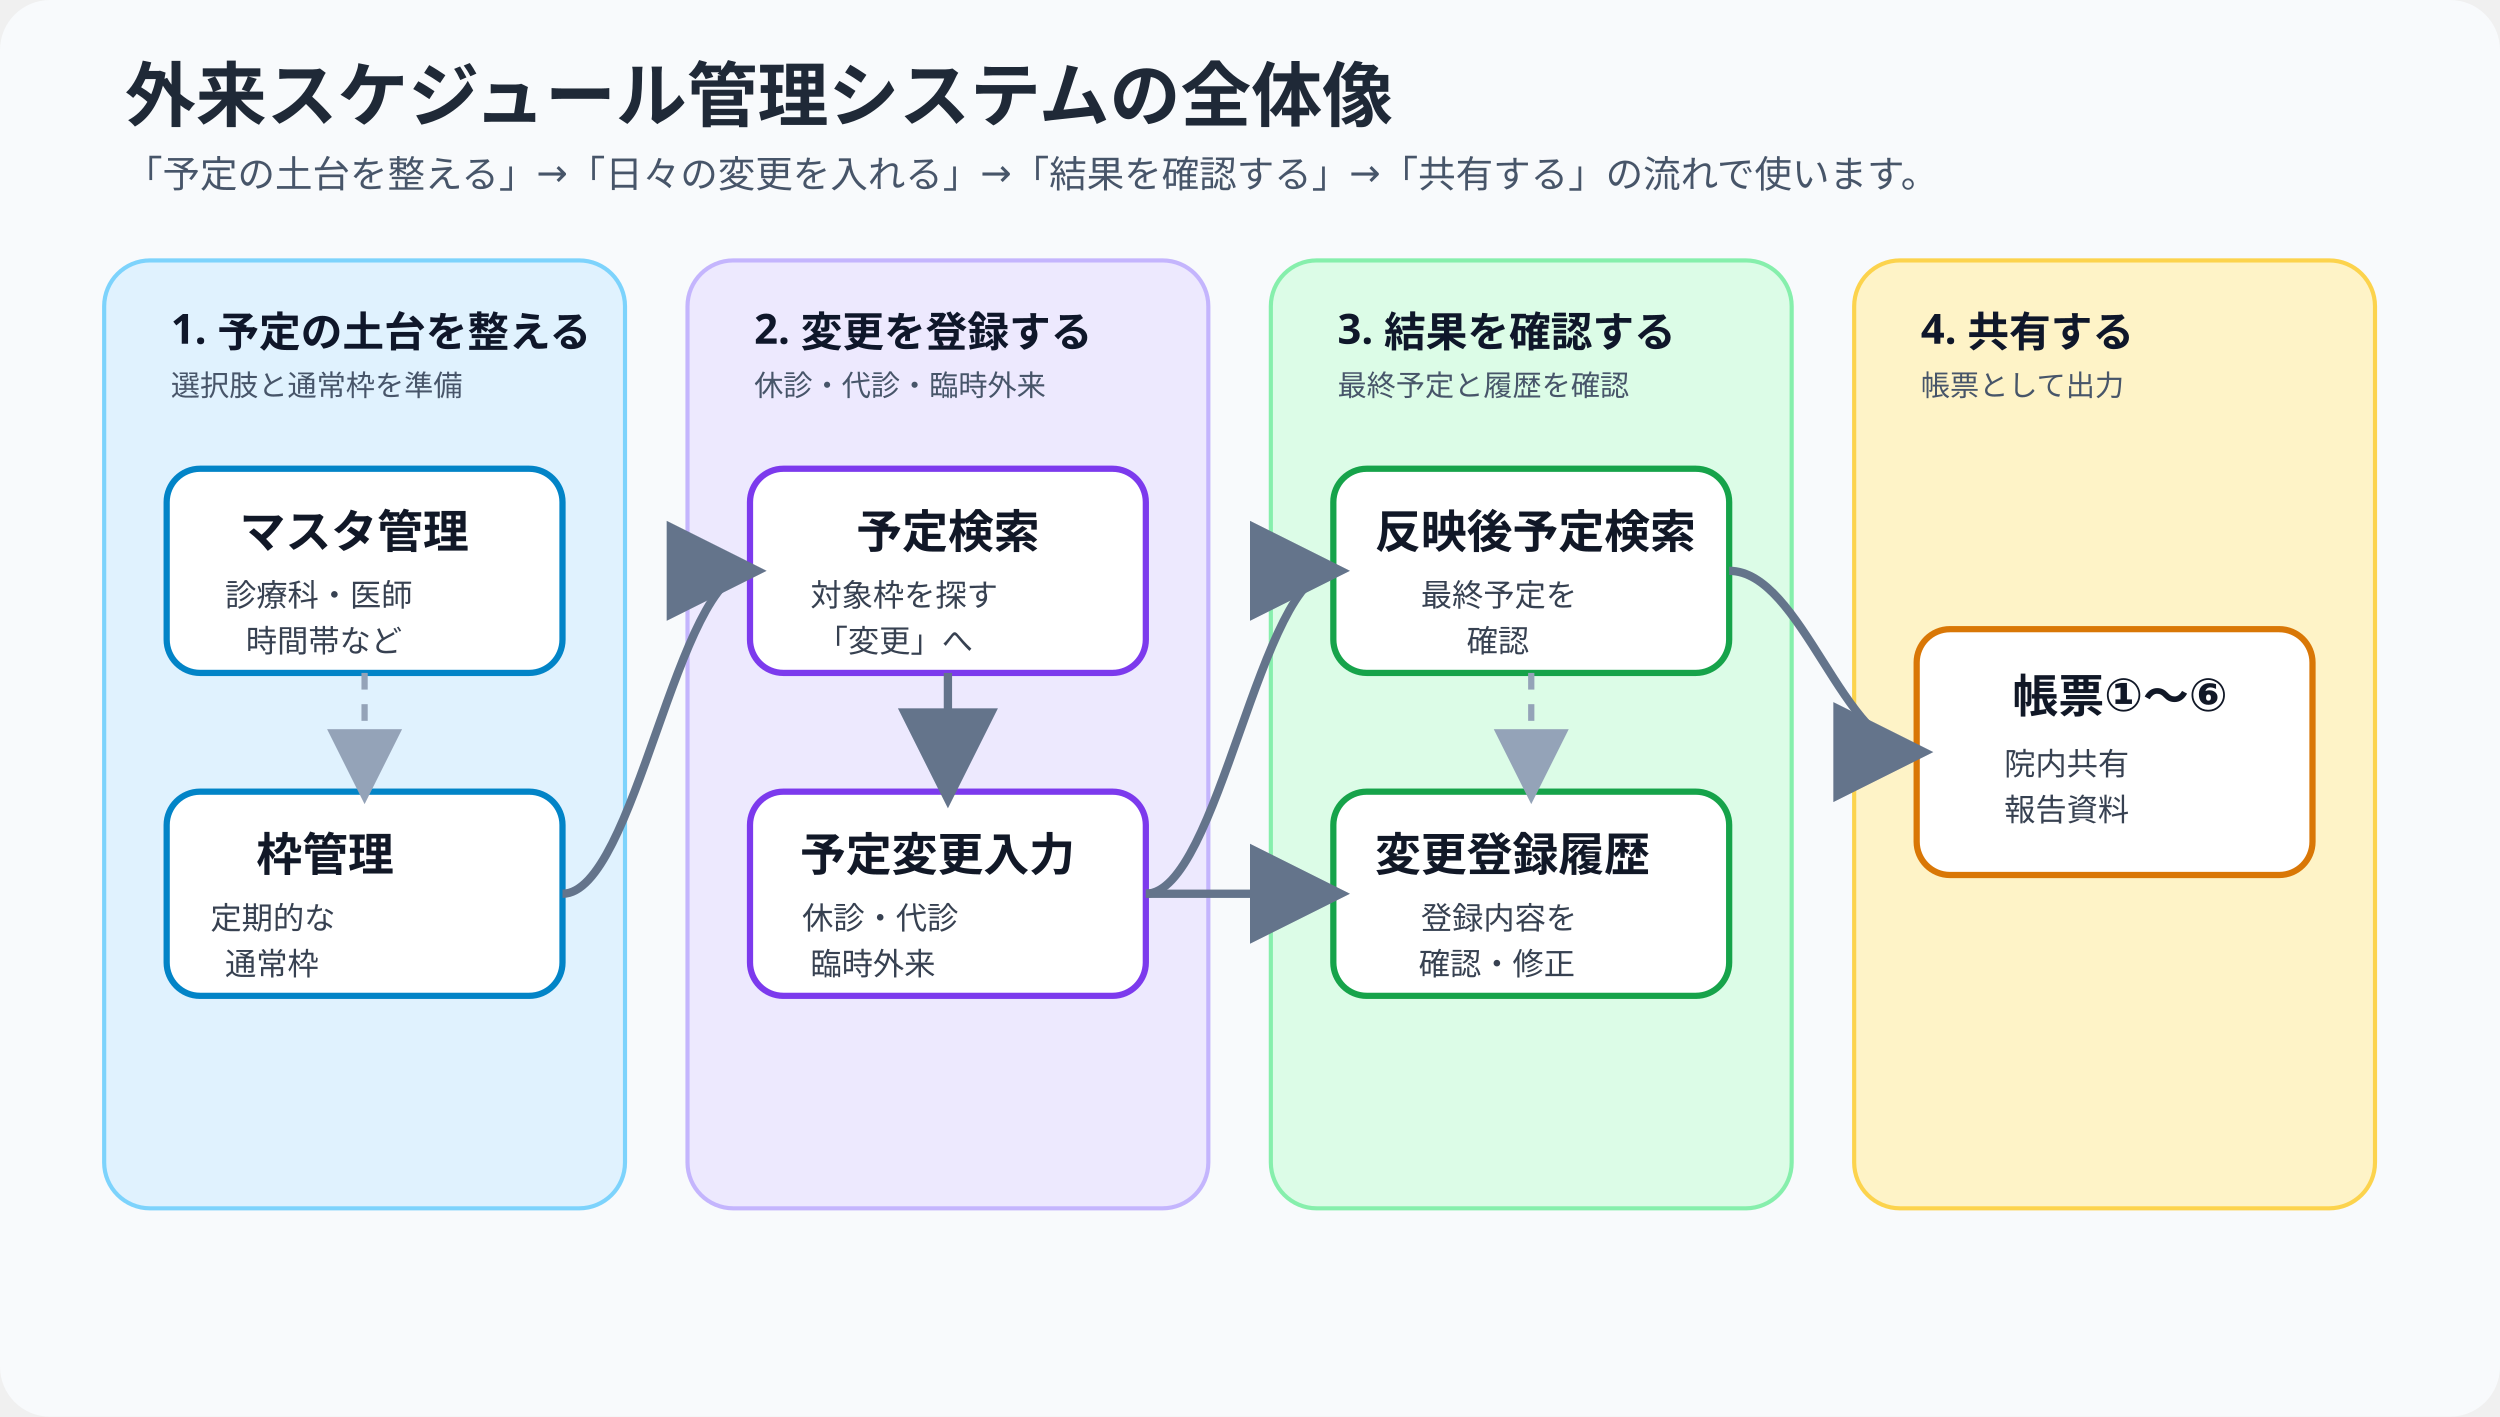
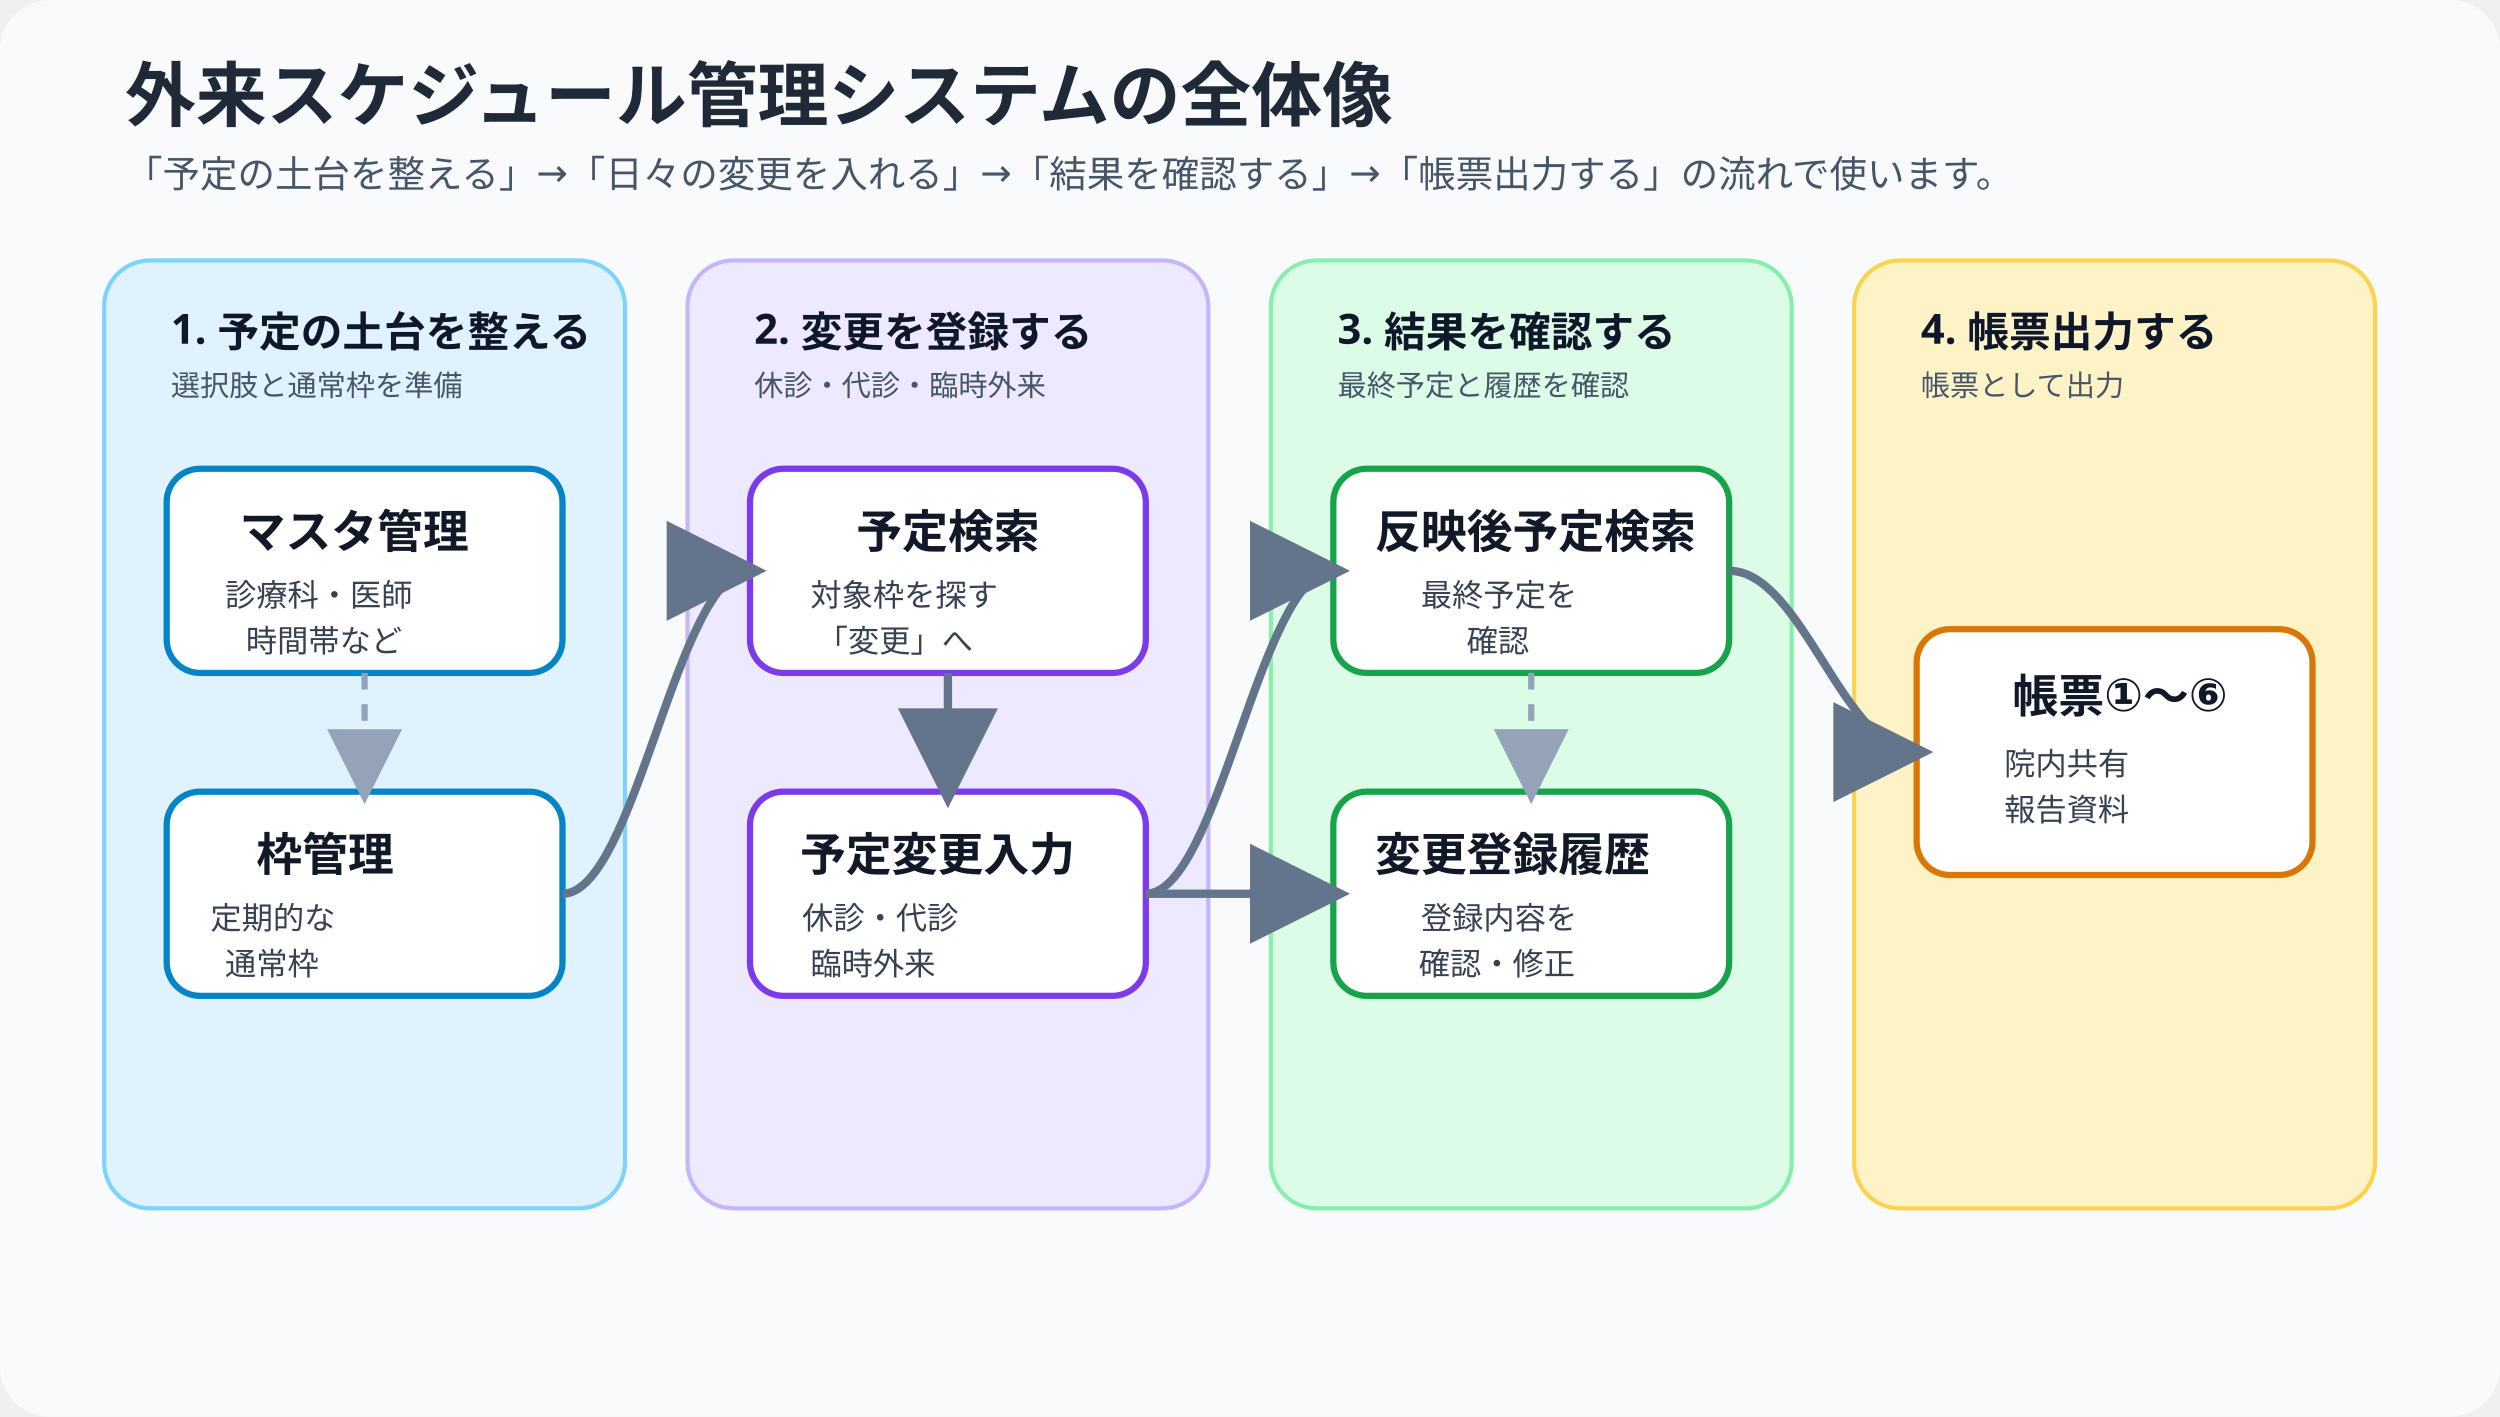
<svg xmlns="http://www.w3.org/2000/svg" width="1200" height="680" viewBox="0 0 1200 680" role="img" aria-labelledby="title desc">
  <defs>
    <style>
      .bg { fill: #f8fafc; }
      .title { font: 700 34px sans-serif; fill: #1f2937; }
      .subtitle { font: 500 18px sans-serif; fill: #475569; }
      .lane-title { font: 700 20px sans-serif; fill: #0f172a; }
      .lane-note { font: 500 14px sans-serif; fill: #475569; }
      .box-title { font: 700 22px sans-serif; fill: #111827; }
      .box-text { font: 500 15px sans-serif; fill: #374151; }
      .small { font: 500 13px sans-serif; fill: #64748b; }
      .arrow { stroke: #64748b; stroke-width: 4; fill: none; marker-end: url(#arrowhead); }
      .soft-arrow { stroke: #94a3b8; stroke-width: 3; stroke-dasharray: 8 7; fill: none; marker-end: url(#arrowhead-soft); }
      .badge { font: 700 15px sans-serif; fill: #ffffff; }
    </style>
    <marker id="arrowhead" markerWidth="12" markerHeight="12" refX="10" refY="6" orient="auto">
      <path d="M0,0 L12,6 L0,12 Z" fill="#64748b" />
    </marker>
    <marker id="arrowhead-soft" markerWidth="12" markerHeight="12" refX="10" refY="6" orient="auto">
      <path d="M0,0 L12,6 L0,12 Z" fill="#94a3b8" />
    </marker>
  </defs>
  <rect class="bg" x="0" y="0" width="1200" height="680" rx="24" />
  <text class="title" x="60" y="58">外来スケジュール管理システムの全体像</text>
-   <text class="subtitle" x="60" y="90">「予定の土台を整える」→「日々の変更を入れる」→「結果を確認する」→「共有する」の流れで使います。</text>
+   <text class="subtitle" x="60" y="90">「予定の土台を整える」→「日々の変更を入れる」→「結果を確認する」→「帳票出力する」の流れで使います。</text>
  <rect x="50" y="125" width="250" height="455" rx="22" fill="#e0f2fe" stroke="#7dd3fc" stroke-width="2" />
  <rect x="330" y="125" width="250" height="455" rx="22" fill="#ede9fe" stroke="#c4b5fd" stroke-width="2" />
  <rect x="610" y="125" width="250" height="455" rx="22" fill="#dcfce7" stroke="#86efac" stroke-width="2" />
  <rect x="890" y="125" width="250" height="455" rx="22" fill="#fef3c7" stroke="#fcd34d" stroke-width="2" />
  <text class="lane-title" x="82" y="165">1. 予定の土台を整える</text>
  <text class="lane-note" x="82" y="190">選択肢と通常枠を準備</text>
  <text class="lane-title" x="362" y="165">2. 変更を登録する</text>
  <text class="lane-note" x="362" y="190">休診・代診・臨時外来</text>
  <text class="lane-title" x="642" y="165">3. 結果を確認する</text>
  <text class="lane-note" x="642" y="190">最終予定と履歴を確認</text>
-   <text class="lane-title" x="922" y="165">4. 共有する</text>
+   <text class="lane-title" x="922" y="165">4. 帳票出力する</text>
  <text class="lane-note" x="922" y="190">帳票として出力</text>
  <rect x="80" y="225" width="190" height="98" rx="16" fill="#ffffff" stroke="#0284c7" stroke-width="3" />
  <text class="box-title" x="115" y="263">マスタ管理</text>
  <text class="box-text" x="108" y="291">診療科・医師</text>
  <text class="box-text" x="118" y="313">時間帯など</text>
  <rect x="80" y="380" width="190" height="98" rx="16" fill="#ffffff" stroke="#0284c7" stroke-width="3" />
  <text class="box-title" x="123" y="418">枠管理</text>
  <text class="box-text" x="101" y="446">定期的な</text>
  <text class="box-text" x="108" y="468">通常枠</text>
  <rect x="360" y="225" width="190" height="98" rx="16" fill="#ffffff" stroke="#7c3aed" stroke-width="3" />
  <text class="box-title" x="411" y="263">予定検索</text>
  <text class="box-text" x="389" y="291">対象枠を探す</text>
  <text class="box-text" x="392" y="313">「変更」へ</text>
  <rect x="360" y="380" width="190" height="98" rx="16" fill="#ffffff" stroke="#7c3aed" stroke-width="3" />
  <text class="box-title" x="384" y="418">予定変更入力</text>
  <text class="box-text" x="385" y="446">休診・代診</text>
  <text class="box-text" x="389" y="468">臨時外来</text>
  <rect x="640" y="225" width="190" height="98" rx="16" fill="#ffffff" stroke="#16a34a" stroke-width="3" />
  <text class="box-title" x="660" y="263">反映後予定検索</text>
  <text class="box-text" x="682" y="291">最終予定を</text>
  <text class="box-text" x="704" y="313">確認</text>
  <rect x="640" y="380" width="190" height="98" rx="16" fill="#ffffff" stroke="#16a34a" stroke-width="3" />
  <text class="box-title" x="660" y="418">変更登録履歴</text>
  <text class="box-text" x="682" y="446">登録内容を</text>
  <text class="box-text" x="681" y="468">確認・修正</text>
  <rect x="920" y="302" width="190" height="118" rx="16" fill="#ffffff" stroke="#d97706" stroke-width="3" />
  <text class="box-title" x="966" y="342">帳票①〜⑥</text>
  <text class="box-text" x="962" y="372">院内共有</text>
  <text class="box-text" x="962" y="394">報告資料</text>
  <path class="arrow" d="M270 429 C305 429, 325 274, 360 274" />
  <path class="arrow" d="M455 323 L455 380" />
  <path class="arrow" d="M550 429 C585 429, 605 274, 640 274" />
  <path class="arrow" d="M550 429 L640 429" />
  <path class="arrow" d="M830 274 C865 274, 885 361, 920 361" />
  <path class="soft-arrow" d="M175 323 L175 380" />
  <path class="soft-arrow" d="M735 323 L735 380" />
</svg>
